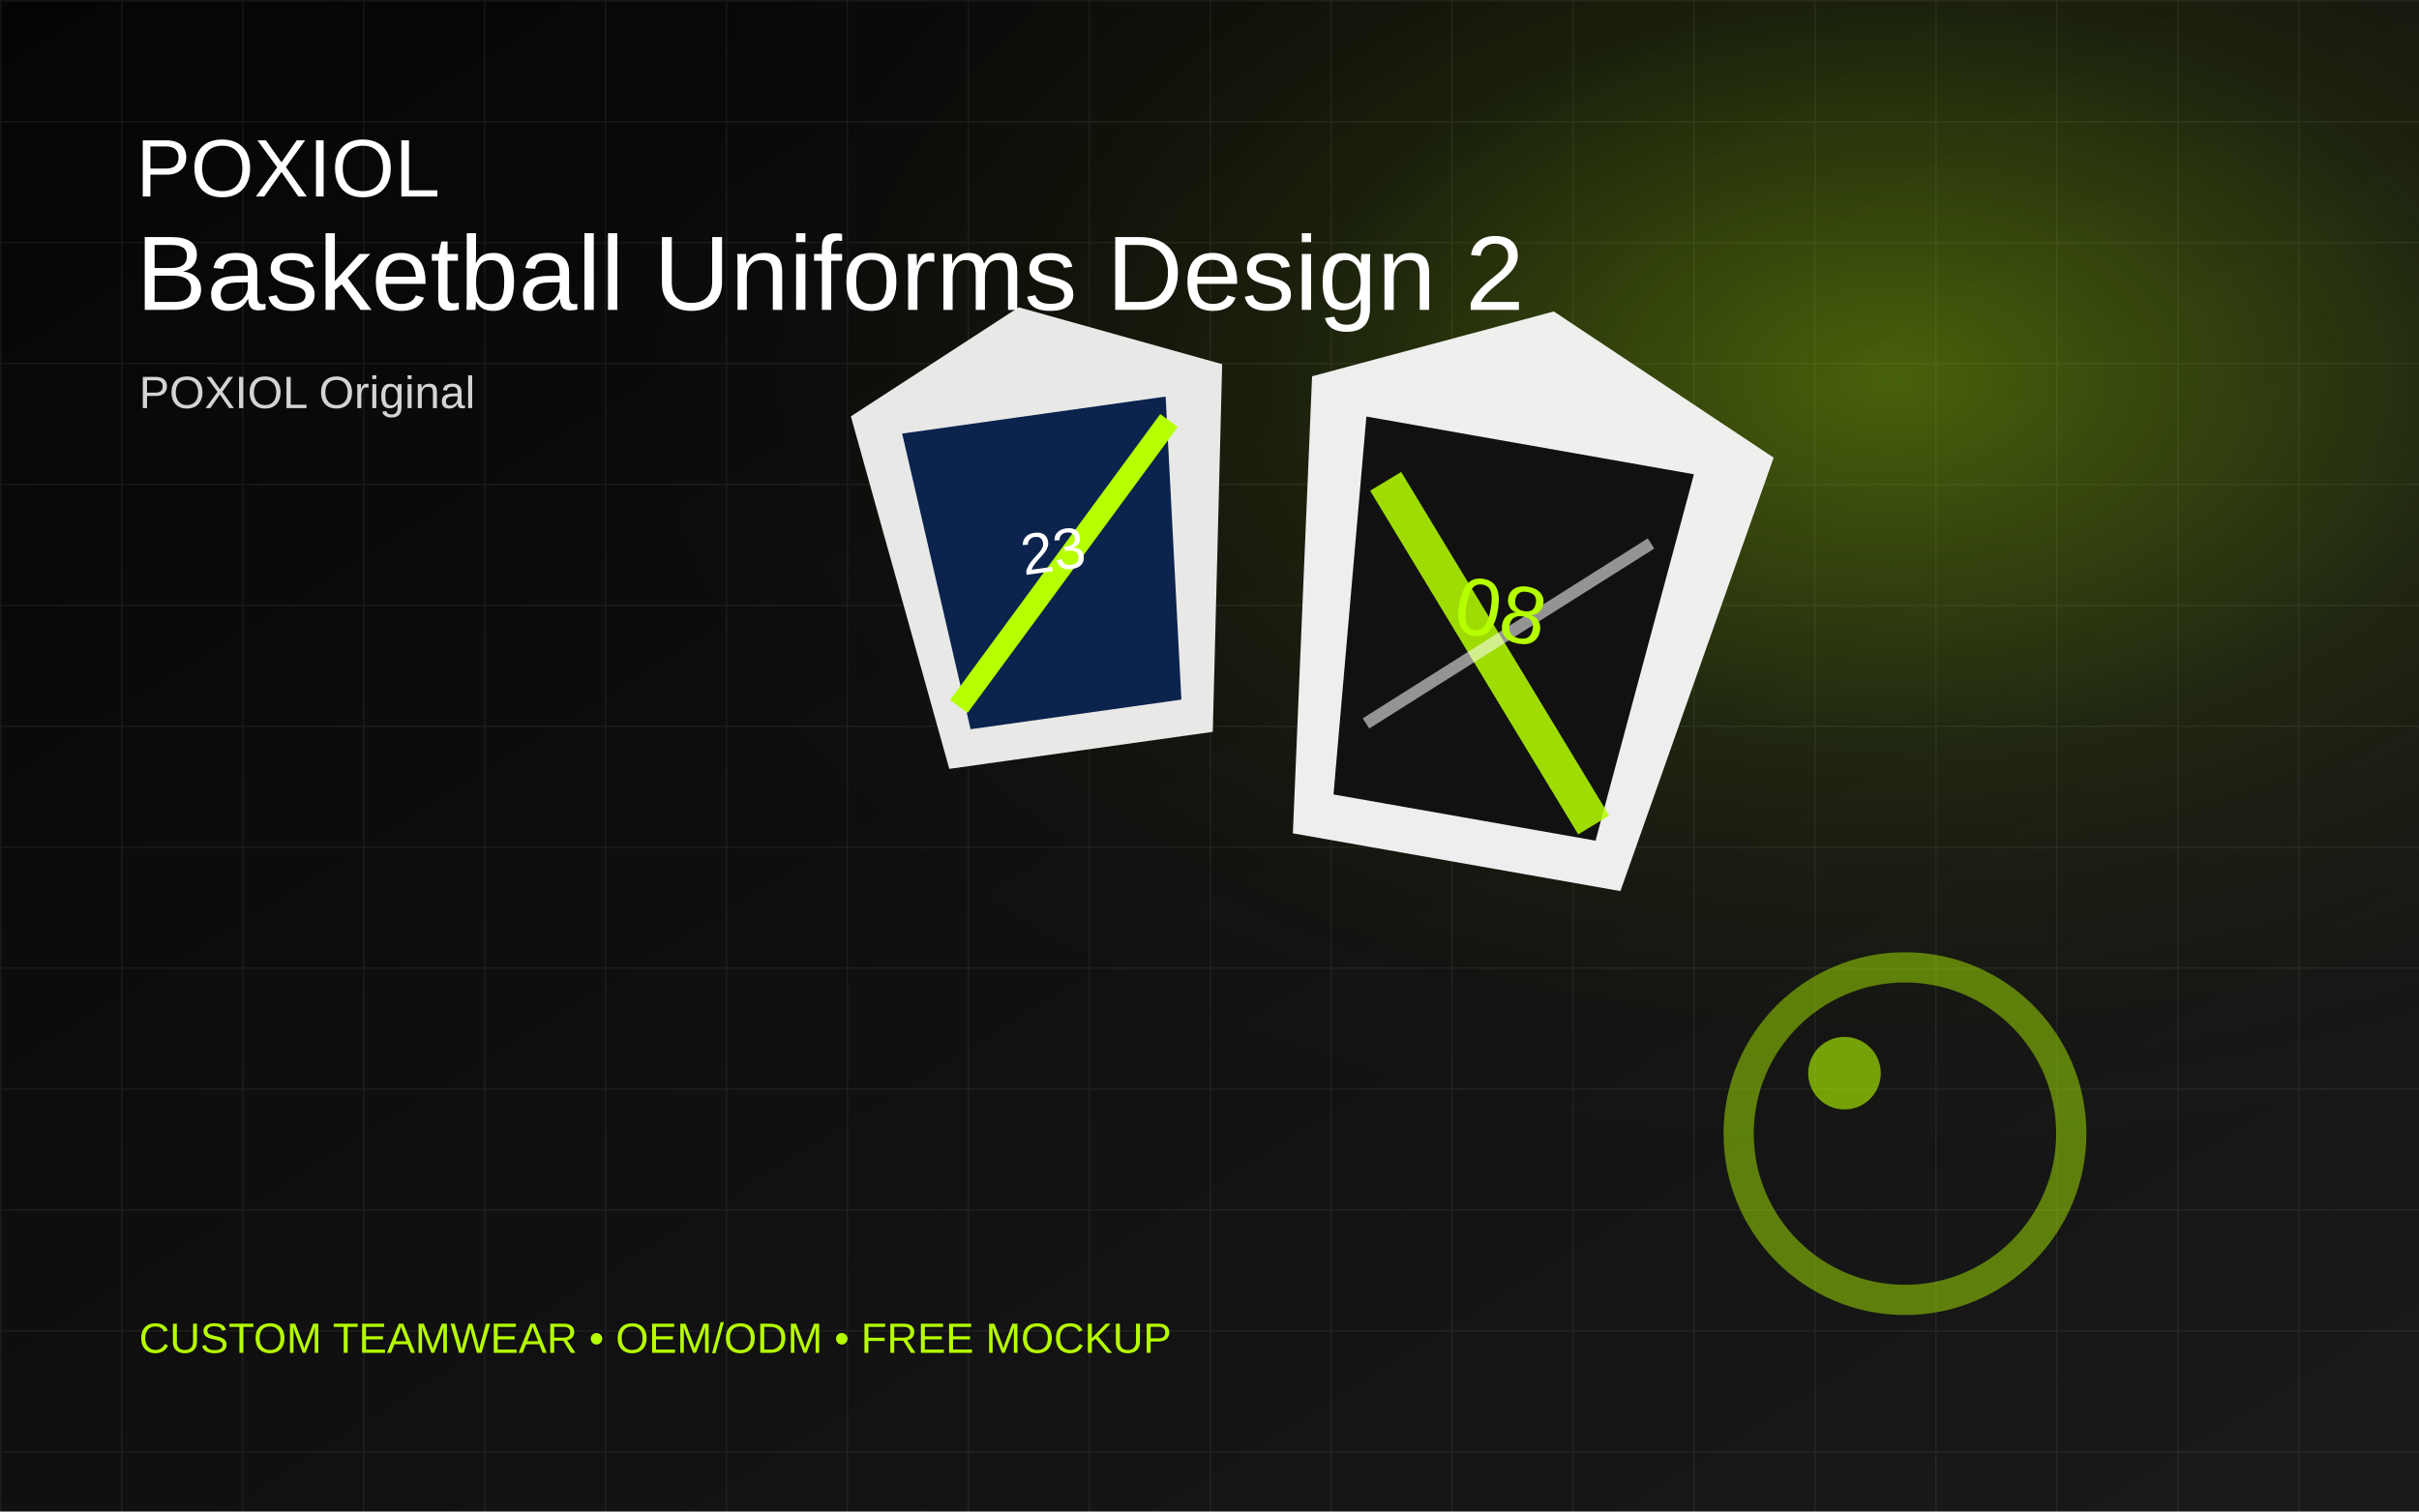
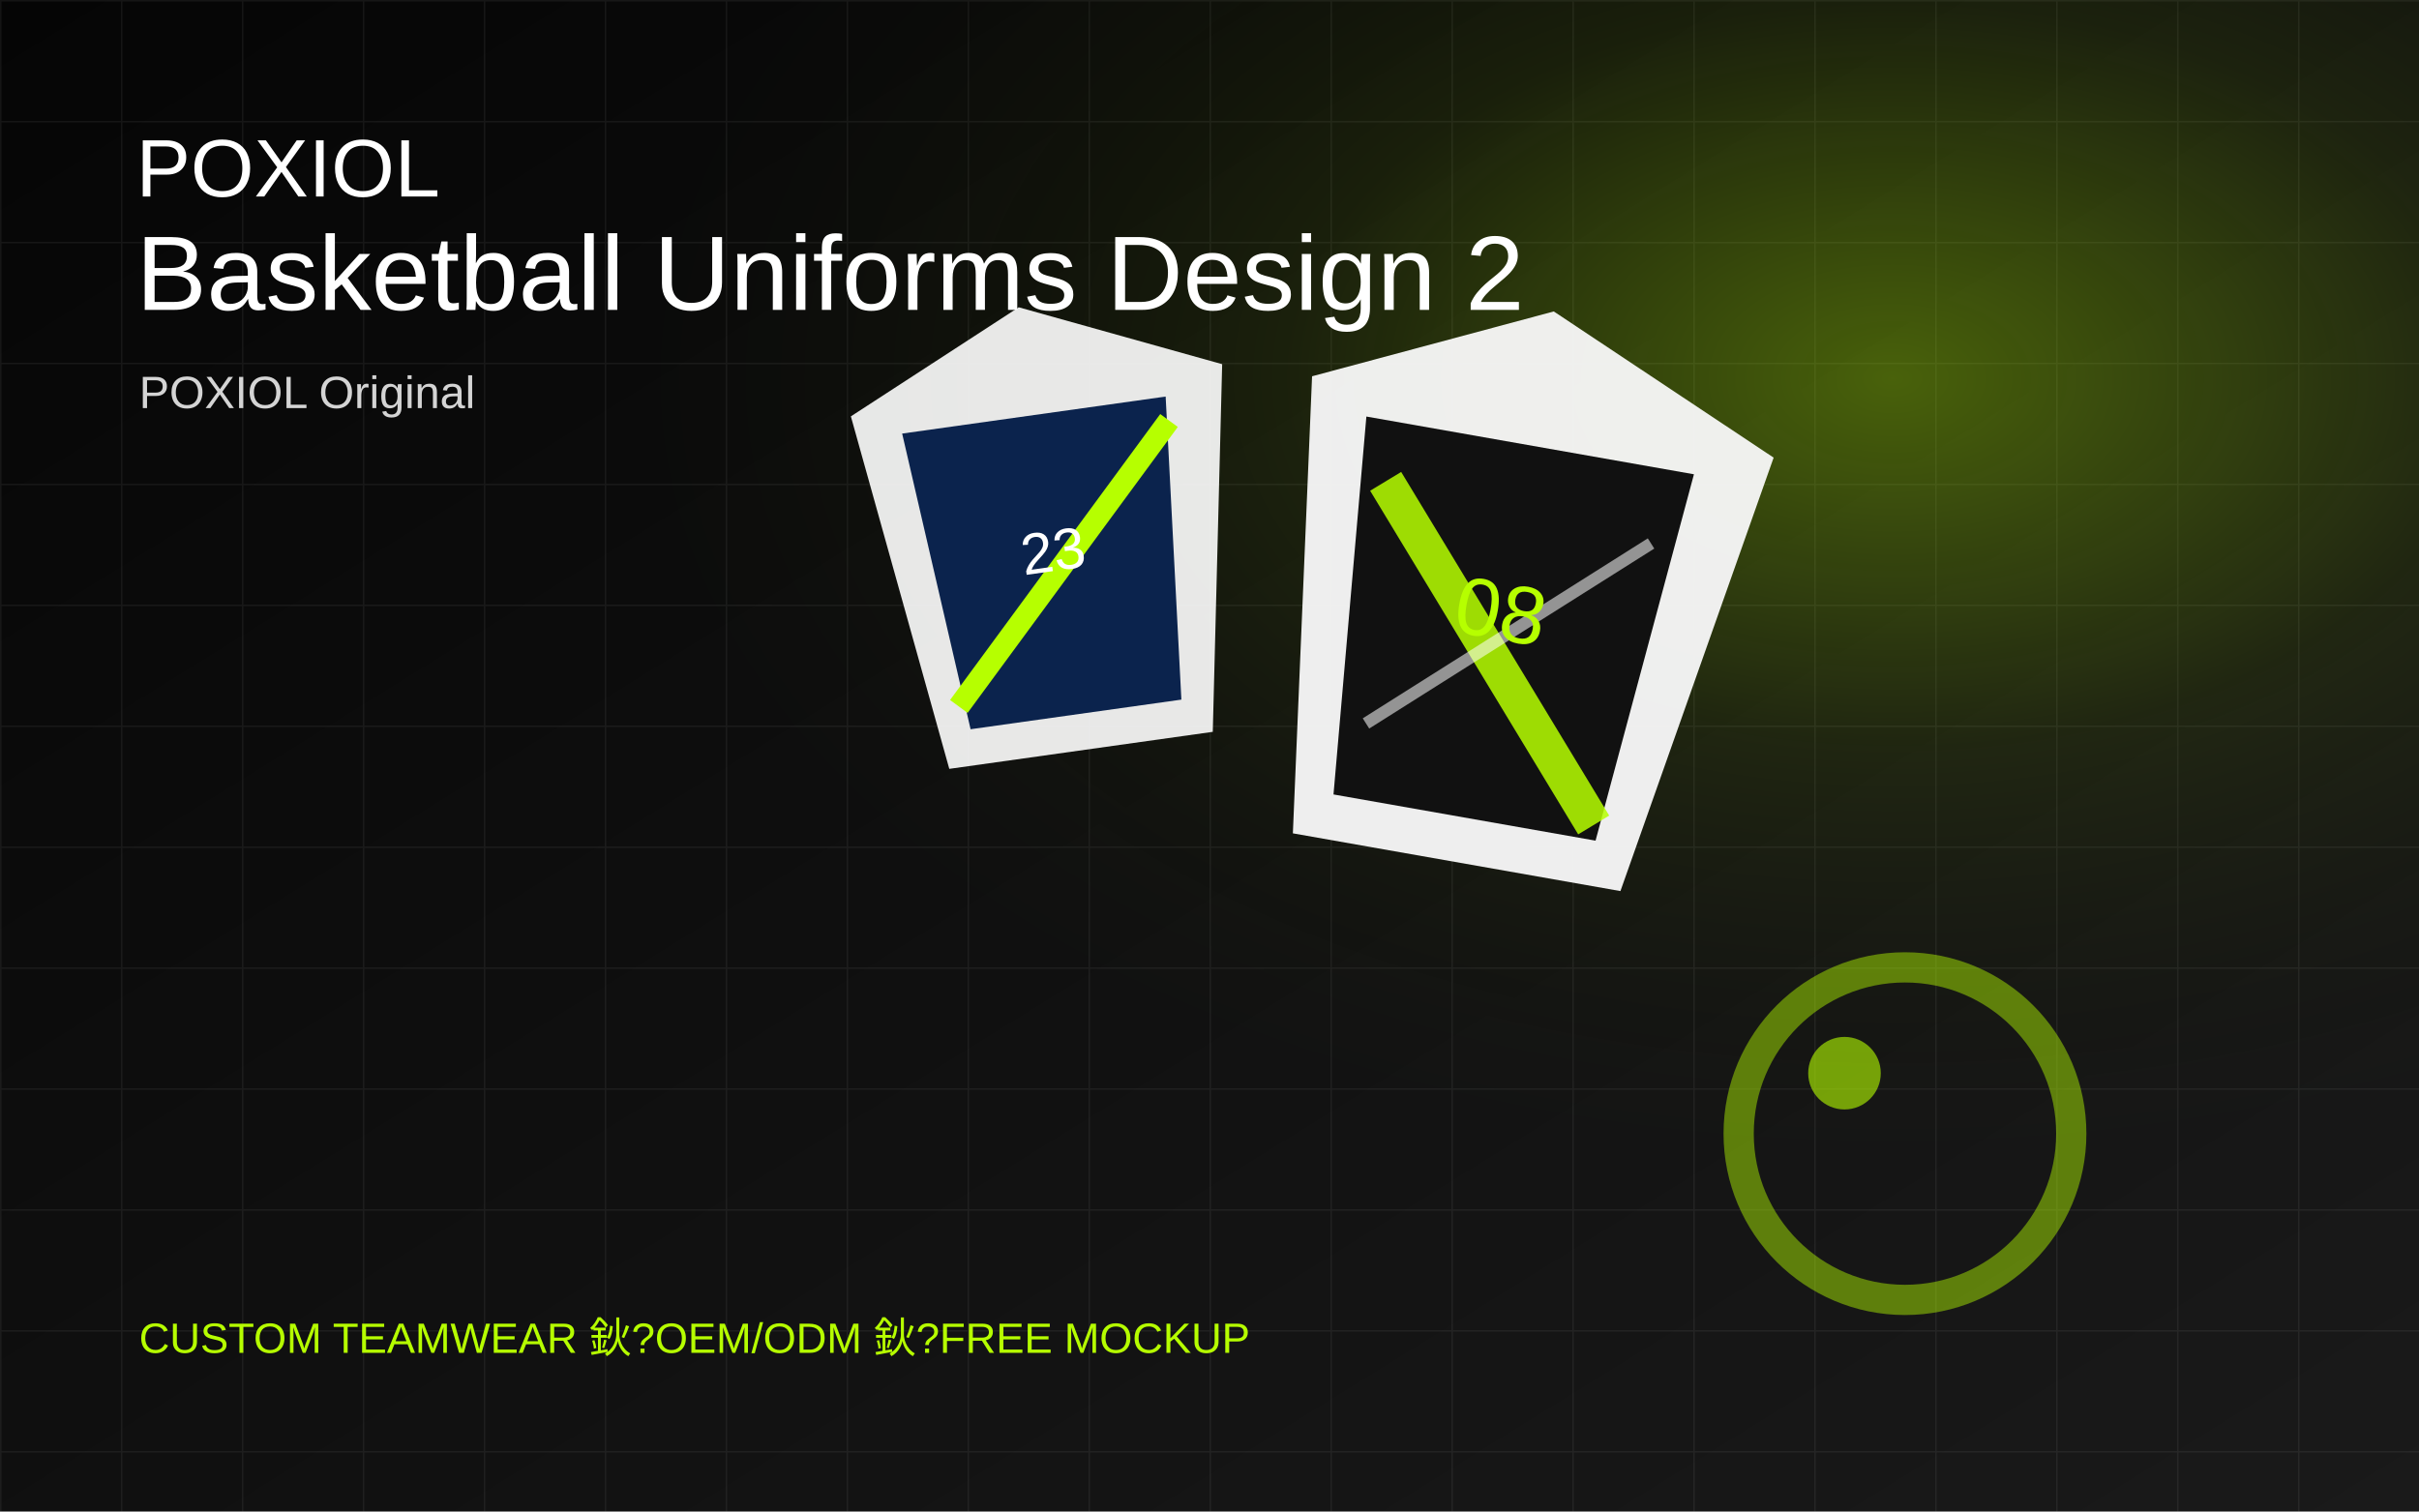
<svg xmlns="http://www.w3.org/2000/svg" width="1600" height="1000" viewBox="0 0 1600 1000">
  <defs>
    <linearGradient id="g" x1="0" y1="0" x2="1" y2="1">
      <stop offset="0" stop-color="#050505" />
      <stop offset="1" stop-color="#1A1A1A" />
    </linearGradient>
    <radialGradient id="r" cx="78%" cy="25%" r="55%">
      <stop offset="0" stop-color="#B6FF00" stop-opacity=".34" />
      <stop offset=".45" stop-color="#B6FF00" stop-opacity=".08" />
      <stop offset="1" stop-color="#050505" stop-opacity="0" />
    </radialGradient>
    <pattern id="grid" width="80" height="80" patternUnits="userSpaceOnUse">
      <path d="M80 0H0V80" fill="none" stroke="#ffffff" stroke-opacity=".06" stroke-width="2" />
    </pattern>
  </defs>
  <rect width="1600" height="1000" fill="url(#g)" />
  <rect width="1600" height="1000" fill="url(#grid)" />
  <rect width="1600" height="1000" fill="url(#r)" />
  <g transform="translate(880 180) rotate(10)">
    <path d="M150 0 L310 70 L260 370 L40 370 L0 70 Z" fill="#f7f7f7" opacity=".96" />
    <path d="M40 90 L260 90 L238 340 L62 340 Z" fill="#111" />
    <path d="M60 130 L235 330" stroke="#B6FF00" stroke-width="24" opacity=".85" />
    <path d="M75 290 L240 140" stroke="#fff" stroke-width="8" opacity=".55" />
    <text x="150" y="220" text-anchor="middle" font-family="Arial Black, Arial" font-size="54" fill="#B6FF00">08</text>
  </g>
  <g transform="translate(555 220) rotate(-8) scale(.8)">
    <path d="M150 0 L310 70 L260 370 L40 370 L0 70 Z" fill="#fff" opacity=".9" />
    <path d="M40 90 L260 90 L238 340 L62 340 Z" fill="#0b234d" />
    <path d="M55 320 L260 110" stroke="#B6FF00" stroke-width="18" />
    <text x="150" y="220" text-anchor="middle" font-family="Arial Black, Arial" font-size="48" fill="#fff">23</text>
  </g>
  <circle cx="1260" cy="750" r="110" fill="none" stroke="#B6FF00" stroke-width="20" opacity=".45" />
  <circle cx="1220" cy="710" r="24" fill="#B6FF00" opacity=".6" />
  <text x="90" y="130" font-family="Arial Black, Arial" font-size="54" fill="#fff">POXIOL</text>
  <text x="90" y="205" font-family="Arial Black, Arial" font-size="70" fill="#fff">Basketball Uniforms Design 2</text>
  <text x="92" y="270" font-family="Arial, sans-serif" font-size="30" fill="#d4d4d4">POXIOL Original</text>
-   <text x="92" y="895" font-family="Arial Black, Arial" font-size="28" fill="#B6FF00">CUSTOM TEAMWEAR • OEM/ODM • FREE MOCKUP</text>
+   <text x="92" y="895" font-family="Arial Black, Arial" font-size="28" fill="#B6FF00">CUSTOM TEAMWEAR 鈥?OEM/ODM 鈥?FREE MOCKUP</text>
</svg>
